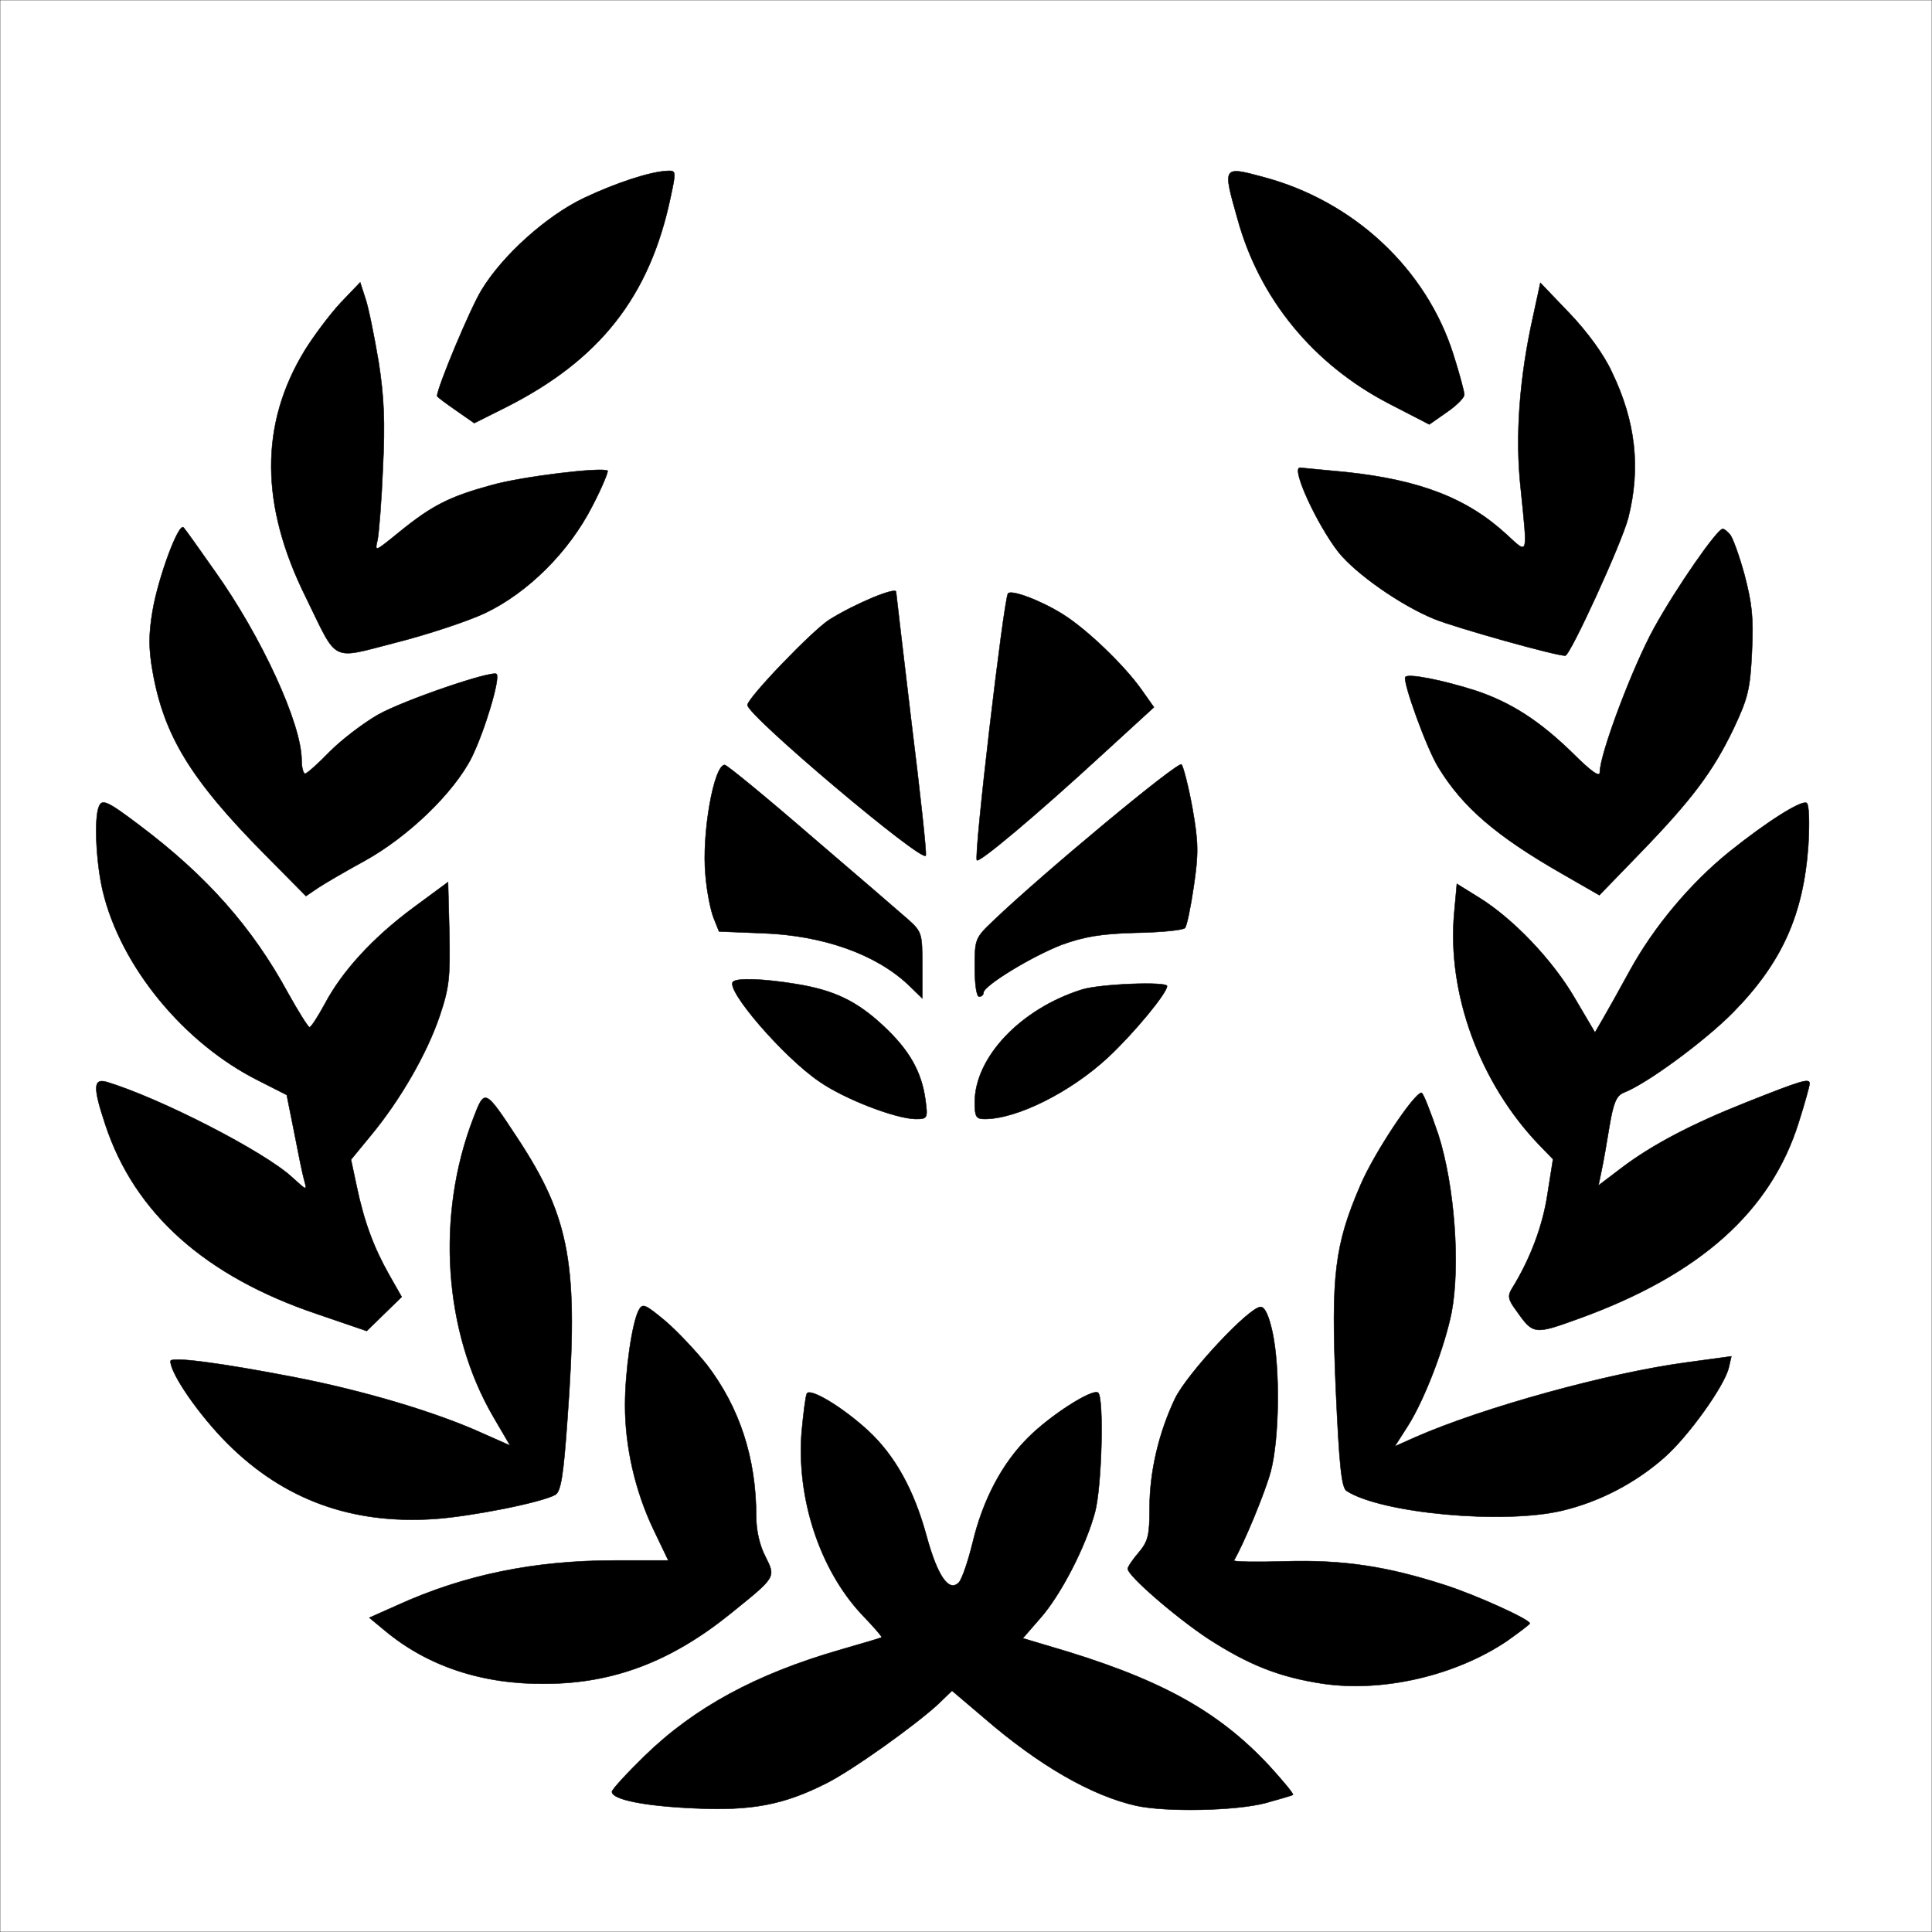
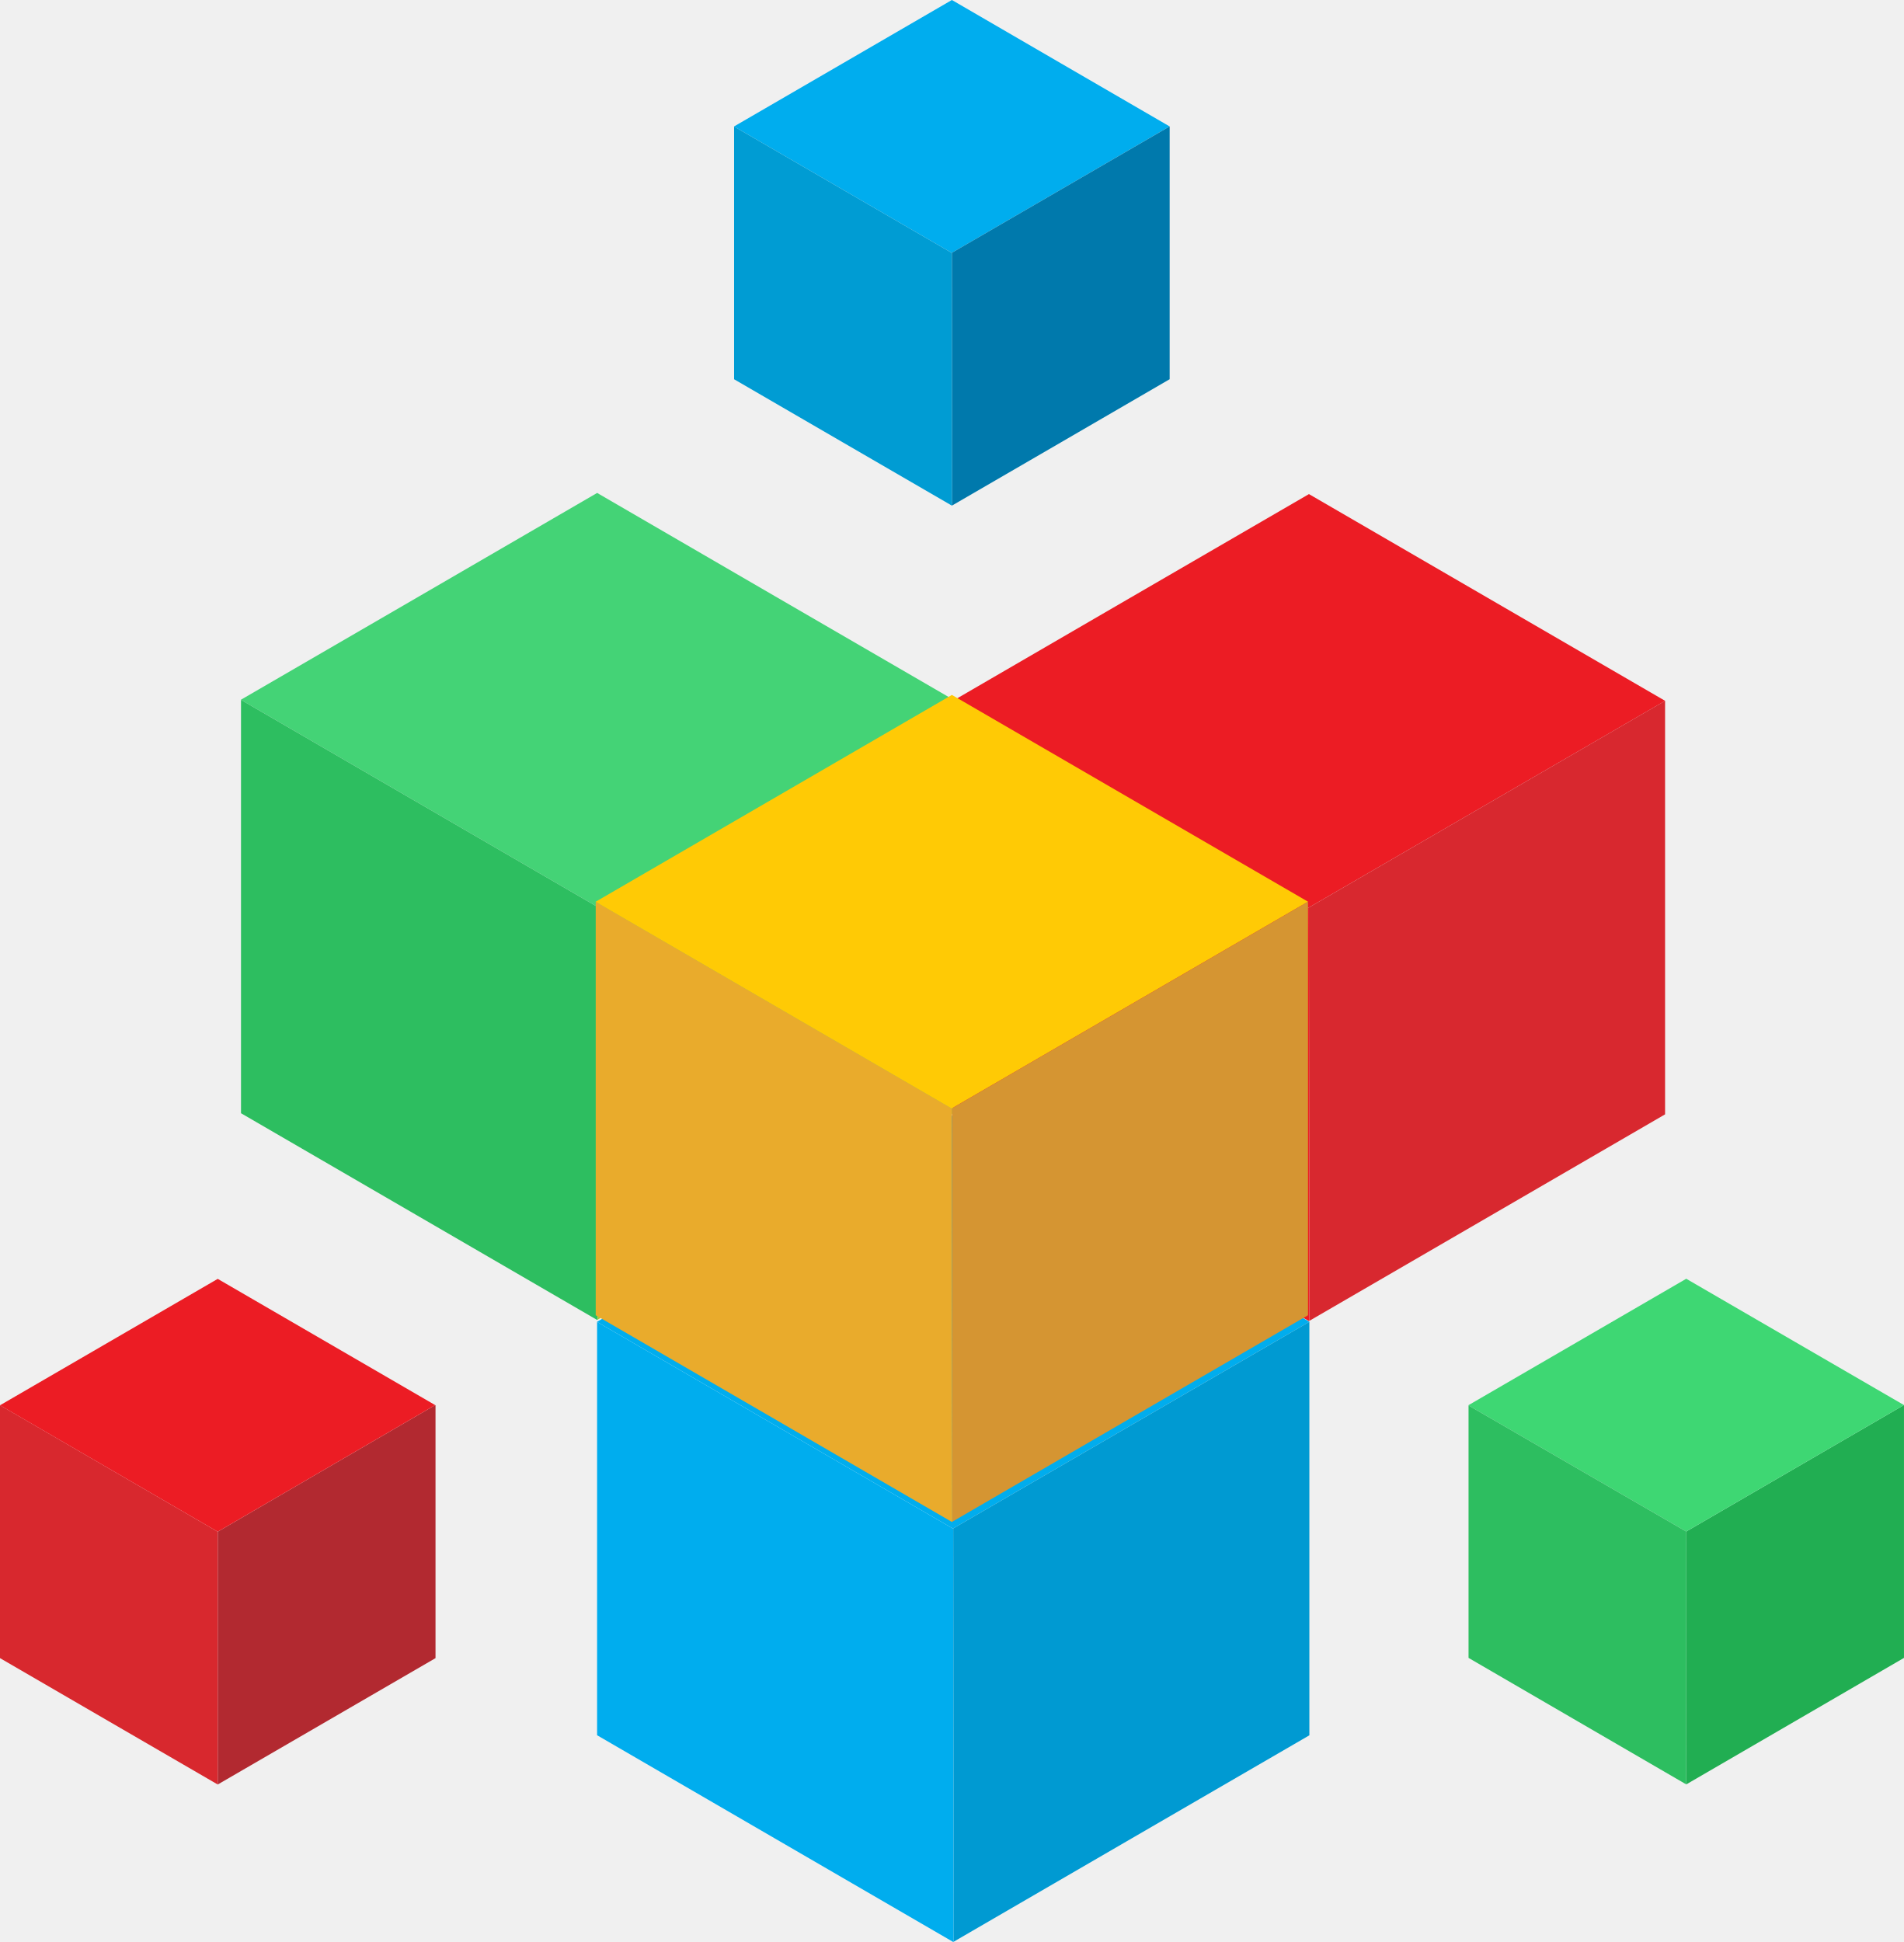
- <svg xmlns="http://www.w3.org/2000/svg" version="1.1" width="1000" height="1000">
-   <rect width="1000" height="1000" rx="0" ry="0" fill="#000000" />
-   <g transform="matrix(2.262443,0,0,2.262443,0,0.000008314848)">
-     <svg version="1.1" width="442" height="442">
-       <svg stroke="black" color="black" fill="white" version="1.0" viewBox="0 0 442 442" preserveAspectRatio="xMidYMid meet">
-         <g transform="translate(0,442) scale(0.1,-0.1)">
-           <path d="M0 2210 l0 -2210 2210 0 2210 0 0 2210 0 2210 -2210 0 -2210 0 0 -2210z m1534 1758 c-48 -227 -162 -372 -379 -481 l-70 -35 -43 30 c-23 16 -42 30 -42 32 0 19 76 201 102 243 48 79 148 169 234 210 74 35 151 60 190 62 21 1 21 0 8 -61z m1356 47 c207 -55 373 -210 435 -406 14 -44 25 -85 25 -92 0 -7 -18 -25 -40 -40 l-40 -28 -93 48 c-173 90 -296 240 -346 423 -34 120 -34 120 59 95z m-2024 -422 c13 -82 15 -140 10 -243 -3 -74 -9 -148 -12 -164 -7 -30 -7 -29 51 18 74 60 114 80 209 106 70 20 255 42 266 33 2 -2 -13 -39 -35 -81 -53 -104 -147 -198 -246 -245 -41 -19 -132 -49 -203 -67 -152 -39 -132 -48 -206 103 -105 211 -106 396 -3 565 21 34 58 83 82 109 l45 47 12 -37 c7 -20 20 -85 30 -144z m2822 -25 c54 -112 66 -219 37 -333 -15 -58 -133 -315 -144 -315 -23 0 -251 64 -300 84 -76 31 -179 103 -219 153 -49 63 -109 193 -88 193 2 0 49 -5 105 -10 170 -18 278 -60 368 -143 50 -46 48 -52 32 106 -13 118 -3 254 29 396 l16 74 67 -70 c41 -43 79 -95 97 -135z m-3197 -454 c107 -150 199 -350 199 -433 0 -17 4 -31 8 -31 4 0 30 23 57 51 28 28 77 65 110 84 61 34 261 102 271 93 9 -10 -27 -130 -57 -191 -41 -81 -145 -181 -244 -236 -44 -24 -92 -52 -107 -62 l-28 -19 -95 96 c-169 171 -230 271 -256 419 -9 51 -9 84 0 137 13 77 60 204 71 191 4 -4 36 -49 71 -99z m3467 83 c6 -7 21 -48 33 -92 17 -65 21 -98 17 -176 -4 -86 -9 -106 -42 -176 -47 -98 -95 -162 -214 -285 l-93 -96 -87 50 c-150 86 -226 152 -281 242 -27 43 -82 196 -76 207 6 9 86 -7 161 -31 81 -27 146 -69 222 -143 42 -42 62 -56 62 -44 0 42 75 241 124 330 52 94 144 226 157 227 4 0 11 -6 17 -13z m-1908 -131 c0 -3 16 -136 35 -297 20 -161 35 -298 33 -306 -4 -21 -408 320 -408 344 0 16 148 170 187 195 59 37 153 76 153 64z m381 -51 c55 -34 141 -117 180 -172 l29 -41 -118 -108 c-150 -138 -281 -248 -287 -242 -8 7 61 593 71 610 6 10 74 -15 125 -47z m297 -444 c14 -79 14 -104 3 -179 -7 -48 -16 -91 -20 -95 -5 -5 -55 -10 -112 -11 -80 -2 -119 -9 -169 -27 -68 -26 -180 -94 -180 -110 0 -5 -4 -9 -10 -9 -6 0 -10 29 -10 67 0 65 1 67 43 107 113 108 422 365 430 357 4 -4 16 -50 25 -100z m-872 -64 c104 -89 204 -175 222 -191 31 -28 32 -32 32 -105 l0 -75 -32 31 c-74 70 -195 113 -333 118 l-100 4 -12 30 c-7 17 -16 61 -19 99 -9 93 19 252 44 252 5 0 94 -73 198 -163z m-1537 25 c153 -115 258 -233 340 -384 24 -43 46 -78 49 -78 4 0 19 24 35 53 39 74 109 151 202 220 l80 59 3 -116 c2 -101 0 -125 -22 -190 -29 -86 -90 -192 -157 -273 l-46 -56 13 -61 c17 -81 39 -140 74 -202 l29 -51 -40 -39 -40 -39 -114 39 c-255 86 -417 230 -484 433 -28 84 -28 106 2 98 121 -36 363 -160 426 -219 33 -30 34 -31 27 -6 -4 14 -14 63 -23 110 l-17 85 -65 33 c-170 85 -315 261 -356 434 -15 64 -20 164 -9 192 7 19 19 14 93 -42z m3818 -46 c-11 -158 -60 -268 -172 -382 -64 -65 -198 -164 -251 -184 -16 -7 -23 -23 -32 -77 -6 -37 -14 -83 -18 -101 l-7 -34 54 41 c69 52 158 99 284 149 126 50 145 56 145 43 0 -5 -11 -45 -25 -89 -64 -204 -226 -348 -501 -448 -105 -38 -106 -38 -146 19 -18 24 -19 33 -9 49 41 66 70 142 81 214 l13 82 -32 33 c-136 142 -211 347 -194 531 l6 66 50 -31 c78 -48 169 -143 220 -231 l46 -78 18 31 c10 17 38 67 62 111 55 100 138 199 227 271 86 69 165 119 177 112 6 -3 7 -45 4 -97z m-2317 -317 c88 -14 140 -39 201 -96 59 -55 87 -104 96 -168 6 -44 5 -45 -23 -45 -46 1 -163 46 -220 86 -81 55 -215 210 -197 228 9 9 70 7 143 -5z m850 -5 c0 -16 -76 -108 -135 -163 -85 -79 -208 -141 -282 -141 -20 0 -23 5 -23 38 0 103 105 214 245 258 41 13 195 19 195 8z m-1486 -348 c121 -184 140 -291 114 -644 -9 -129 -15 -165 -28 -172 -34 -18 -191 -49 -275 -55 -190 -13 -346 44 -475 173 -64 64 -130 159 -130 188 0 11 114 -4 280 -36 161 -31 329 -81 436 -130 l61 -27 -38 65 c-114 195 -132 461 -46 684 26 68 26 68 101 -46z m2107 7 c37 -117 50 -298 30 -405 -16 -80 -62 -200 -100 -260 l-30 -47 47 21 c155 68 441 147 620 171 l103 14 -6 -26 c-10 -42 -93 -158 -148 -206 -67 -59 -149 -101 -233 -121 -135 -32 -414 -6 -493 45 -12 7 -17 58 -25 234 -11 260 -3 328 57 467 32 74 122 209 139 210 4 0 21 -44 39 -97z m-1674 -525 c75 -98 113 -214 113 -347 0 -33 8 -67 21 -92 24 -48 25 -46 -79 -130 -136 -110 -268 -160 -422 -161 -146 -2 -272 40 -370 122 l-35 29 65 29 c152 69 312 102 496 102 l123 0 -35 73 c-41 87 -64 187 -64 282 0 78 16 188 31 217 9 17 14 15 61 -24 28 -24 70 -69 95 -100z m1294 75 c18 -83 16 -245 -4 -320 -13 -48 -62 -166 -84 -203 -2 -3 51 -4 117 -2 134 4 235 -12 365 -54 72 -23 195 -79 195 -88 0 -2 -24 -20 -52 -40 -117 -79 -283 -118 -421 -98 -100 15 -170 43 -263 103 -74 49 -184 144 -184 160 0 4 11 21 25 37 22 26 25 40 25 102 0 83 21 172 58 250 28 58 170 210 196 210 10 0 19 -21 27 -57z m-926 -225 c62 -57 106 -136 135 -243 25 -91 51 -129 74 -105 7 8 21 49 31 90 23 97 67 182 128 242 50 50 145 111 159 102 14 -9 9 -215 -7 -274 -21 -78 -78 -189 -125 -242 l-40 -46 57 -17 c252 -73 388 -147 507 -275 31 -34 56 -64 54 -66 -2 -2 -31 -10 -63 -19 -69 -18 -228 -21 -296 -6 -102 23 -222 92 -348 201 l-73 62 -31 -30 c-53 -49 -197 -152 -257 -182 -97 -49 -170 -63 -300 -57 -116 5 -190 20 -190 38 0 5 34 42 75 82 114 111 255 187 445 242 52 15 96 28 97 29 2 1 -19 25 -46 53 -96 103 -149 266 -137 417 4 43 9 83 12 88 8 13 81 -31 139 -84z" />
-         </g>
-       </svg>
-     </svg>
+ <svg xmlns="http://www.w3.org/2000/svg" width="50" height="51" viewBox="0 0 50 51" fill="none">
+   <g clip-path="url(#clip0_22_3092)">
+     <path fill-rule="evenodd" clip-rule="evenodd" d="M25.023 18.409L34.366 23.837L34.373 23.832L43.727 18.405L39.05 15.69L34.373 12.975L34.363 12.982L29.697 15.69L25.023 18.405V18.409Z" fill="#EC1C24" />
+     <path fill-rule="evenodd" clip-rule="evenodd" d="M34.366 23.836L25.023 18.409V23.834V29.259V29.264L29.697 31.98L34.373 34.694L34.385 34.687L34.373 23.841L34.366 23.836Z" fill="#EC1C24" />
+     <path fill-rule="evenodd" clip-rule="evenodd" d="M34.373 23.841L34.385 34.687L39.049 31.98L43.72 29.268L43.726 29.264V23.834V18.405L34.373 23.832V23.841Z" fill="#D8282F" />
+     <path fill-rule="evenodd" clip-rule="evenodd" d="M6.329 18.38L15.673 23.807L15.681 23.803L25.034 18.375L20.357 15.661L15.681 12.945L15.67 12.952L11.006 15.661L6.329 18.375V18.38Z" fill="#44D376" />
+     <path fill-rule="evenodd" clip-rule="evenodd" d="M15.673 23.807L6.329 18.38V23.804V29.229V29.235L11.006 31.95L15.681 34.664L15.692 34.658L15.681 23.812L15.673 23.807Z" fill="#2DBE60" />
+     <path fill-rule="evenodd" clip-rule="evenodd" d="M15.681 23.812L15.692 34.658L20.357 31.95L25.027 29.238L25.034 29.235V23.805V18.375L15.681 23.803V23.812Z" fill="#A5CD39" />
+     <path fill-rule="evenodd" clip-rule="evenodd" d="M15.68 34.716L25.025 40.143L25.033 40.138L34.385 34.712L29.709 31.996L25.033 29.282L25.022 29.287L20.356 31.996L15.68 34.712V34.716Z" fill="#00ADEE" />
+     <path fill-rule="evenodd" clip-rule="evenodd" d="M25.025 40.143L15.68 34.716V40.141V45.565V45.57L20.356 48.285L25.033 51L25.044 50.992L25.033 40.147L25.025 40.143Z" fill="#00ADEE" />
+     <path fill-rule="evenodd" clip-rule="evenodd" d="M25.033 40.148L25.044 50.993L29.709 48.285L34.38 45.575L34.385 45.571V40.141V34.712L25.033 40.138V40.148Z" fill="#009AD2" />
+     <path fill-rule="evenodd" clip-rule="evenodd" d="M15.644 23.685L24.99 29.111L24.998 29.107L34.349 23.68L29.673 20.965L24.998 18.25L24.986 18.256L20.321 20.965L15.644 23.68V23.685Z" fill="#FFCA05" />
+     <path fill-rule="evenodd" clip-rule="evenodd" d="M24.99 29.111L15.644 23.685V29.109V34.533V34.54L20.321 37.254L24.998 39.969L25.008 39.962L24.998 29.116L24.99 29.111Z" fill="#E9AB2C" />
+     <path fill-rule="evenodd" clip-rule="evenodd" d="M24.998 29.116L25.009 39.962L29.673 37.253L34.344 34.543L34.349 34.54V29.109V23.68L24.998 29.107V29.116Z" fill="#D59532" />
+     <path fill-rule="evenodd" clip-rule="evenodd" d="M19.278 3.323L24.991 6.64L24.998 6.638L30.715 3.32L27.855 1.66L24.998 0L24.99 0.004L22.138 1.66L19.278 3.32V3.323Z" fill="#00ADEE" />
+     <path fill-rule="evenodd" clip-rule="evenodd" d="M24.991 6.64L19.278 3.323V6.639V9.956V9.96L22.138 11.62L24.998 13.279L25.004 13.275L24.998 6.643L24.991 6.64Z" fill="#009CD3" />
+     <path fill-rule="evenodd" clip-rule="evenodd" d="M24.998 6.643L25.004 13.275L27.856 11.62L30.712 9.961L30.716 9.96V6.639V3.32L24.998 6.638V6.643Z" fill="#0079AC" />
+     <path fill-rule="evenodd" clip-rule="evenodd" d="M5.721 46.862V40.227L5.717 40.225L0 36.904V40.225V43.545L0.005 43.548L2.859 45.205L5.718 46.864L5.721 46.862Z" fill="#D8282E" />
+     <path fill-rule="evenodd" clip-rule="evenodd" d="M5.721 40.227V46.862L8.577 45.205L11.434 43.547L11.437 43.545V40.225V36.905L11.428 36.9L5.721 40.223V40.227Z" fill="#B22930" />
+     <path fill-rule="evenodd" clip-rule="evenodd" d="M5.721 40.223L11.428 36.9L8.577 35.245L5.721 33.587L5.718 33.585L2.859 35.245L0 36.905L5.717 40.225L5.721 40.223Z" fill="#EC1C24" />
+     <path fill-rule="evenodd" clip-rule="evenodd" d="M49.999 36.899L44.284 40.218V40.222L44.282 46.861L47.142 45.2L50 43.539V43.533V40.22V36.901L49.999 36.899Z" fill="#21AE52" />
+     <path fill-rule="evenodd" clip-rule="evenodd" d="M44.284 40.218L49.999 36.899L47.142 35.242L44.285 33.584L44.282 33.582L41.423 35.242L38.565 36.901V36.91L44.279 40.219L44.284 40.218Z" fill="#3ED773" />
+     <path fill-rule="evenodd" clip-rule="evenodd" d="M44.279 40.219L38.565 36.91V40.22V43.537V43.539L41.423 45.2L44.282 46.861L44.284 40.222L44.279 40.219Z" fill="#2DBE60" />
  </g>
+   <defs>
+     <clipPath id="clip0_22_3092">
+       <rect width="50" height="51" fill="white" />
+     </clipPath>
+   </defs>
</svg>
